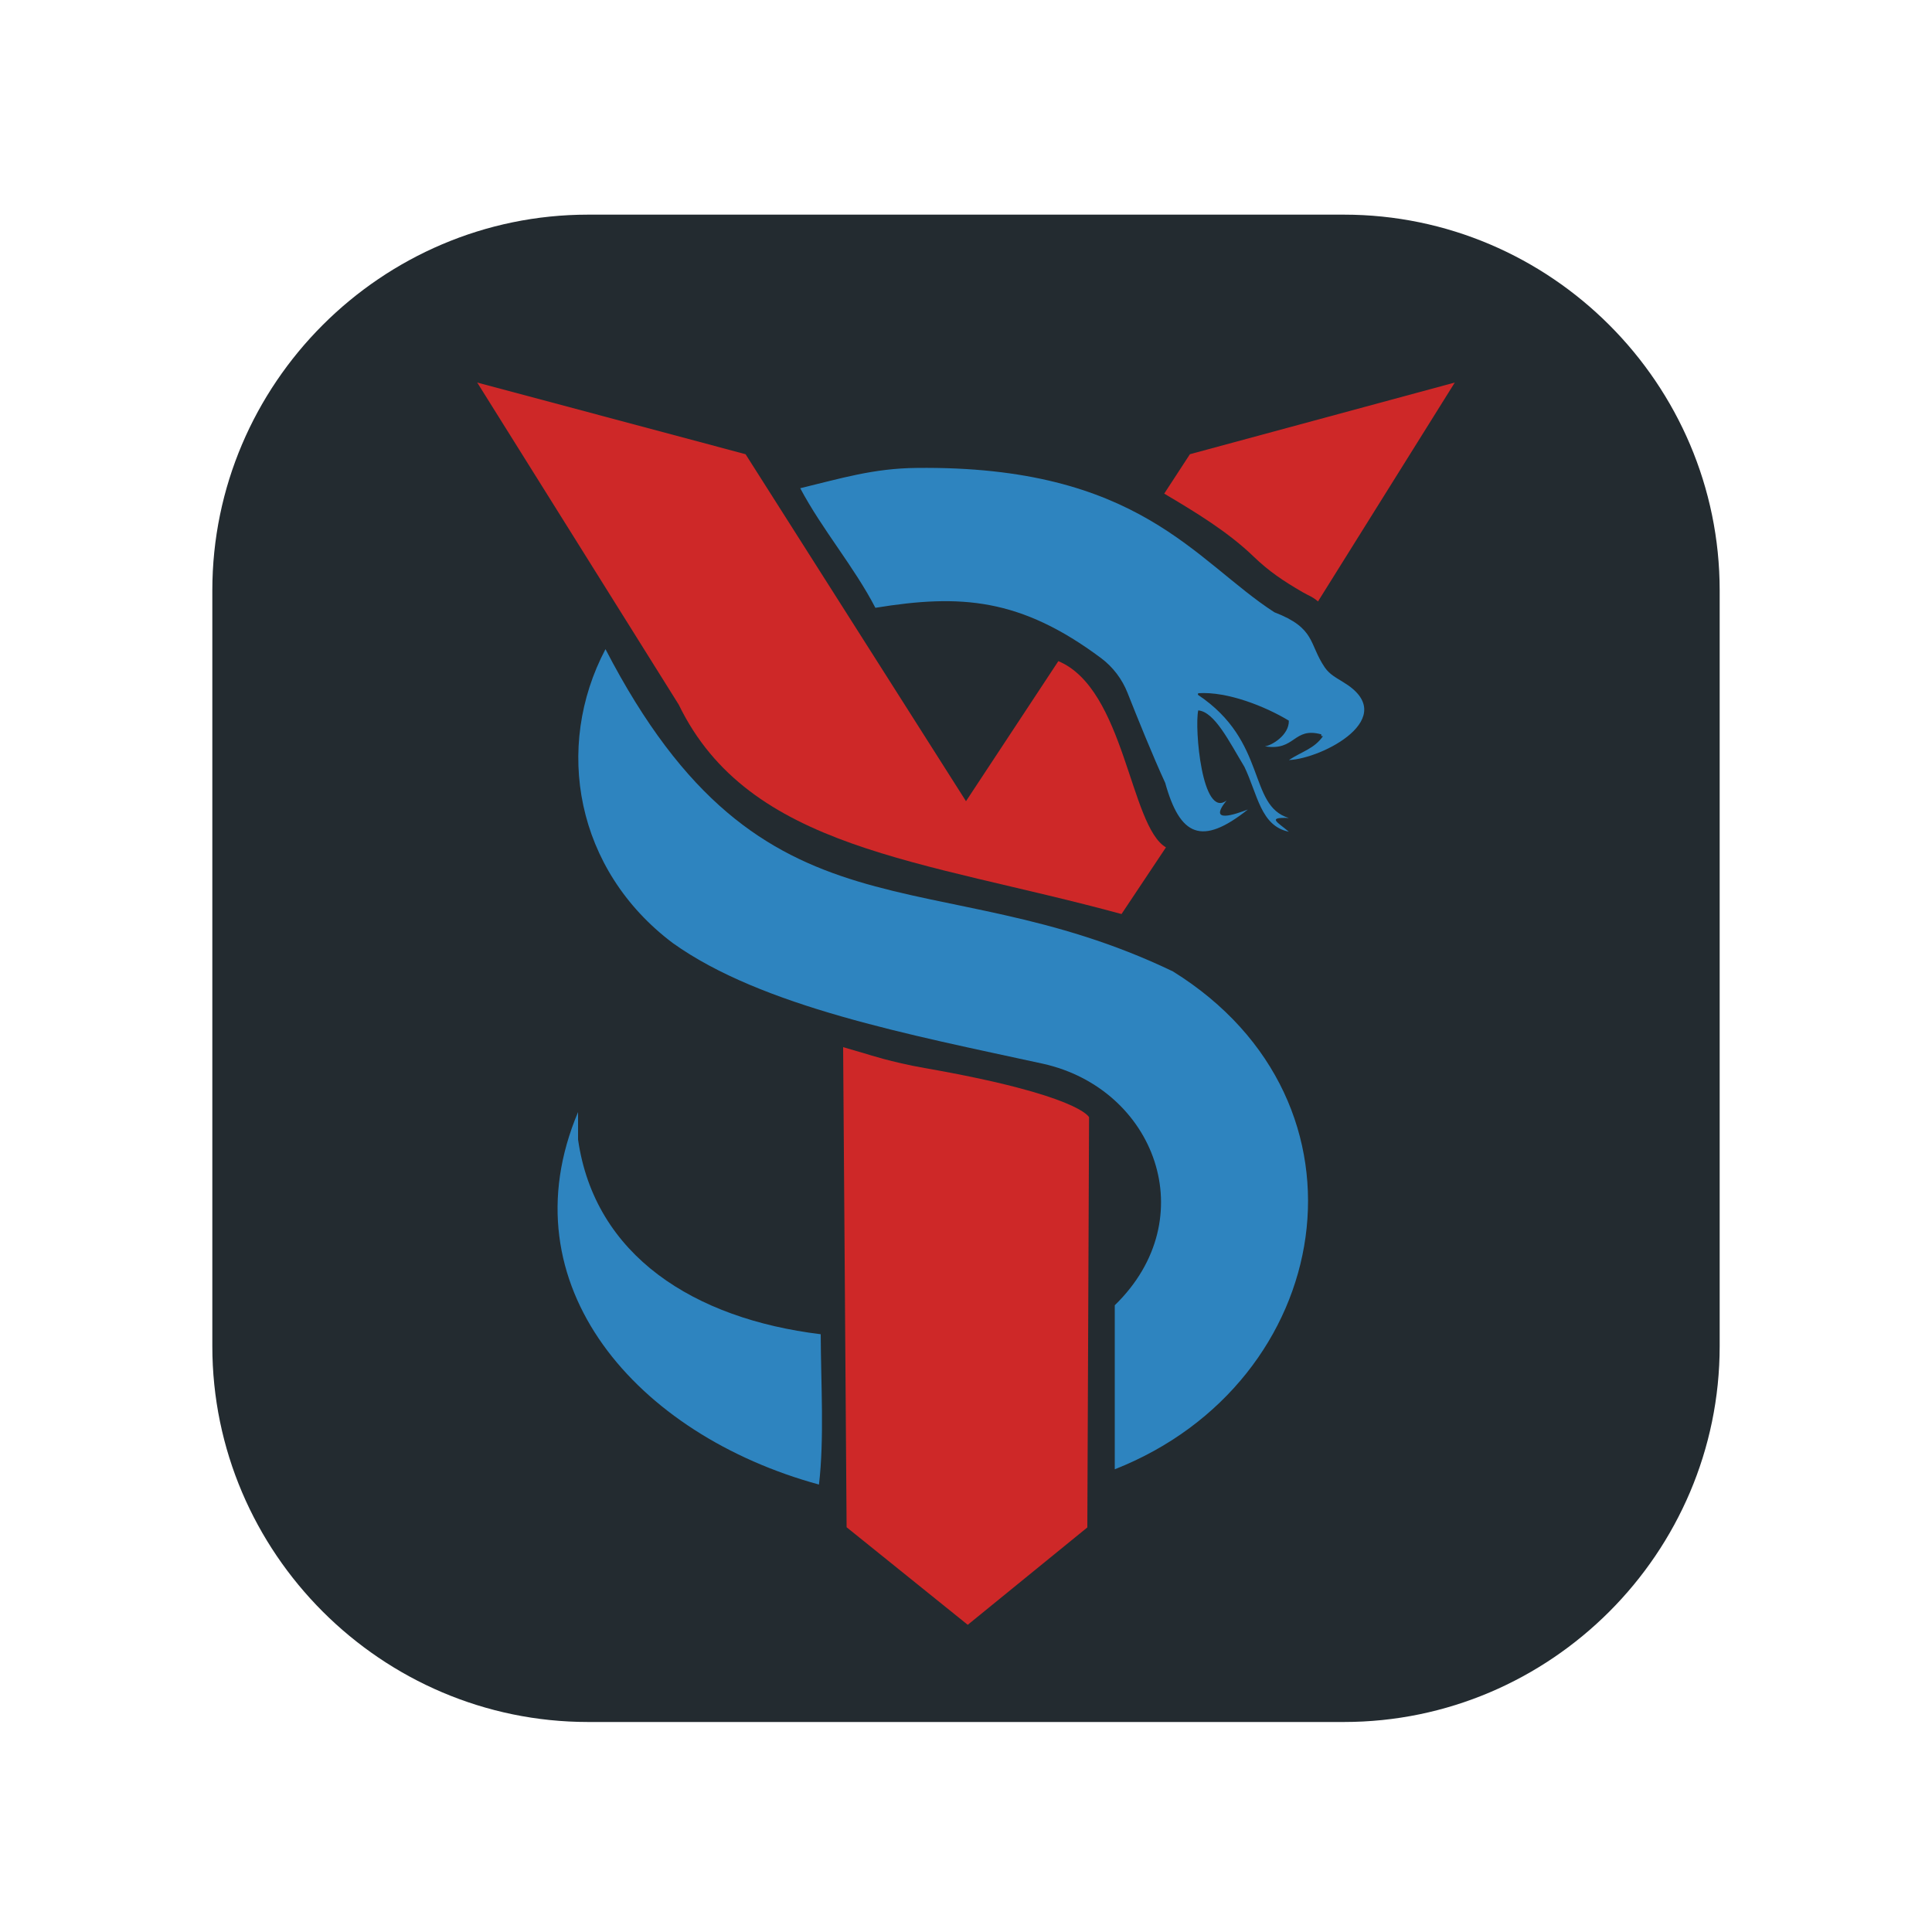
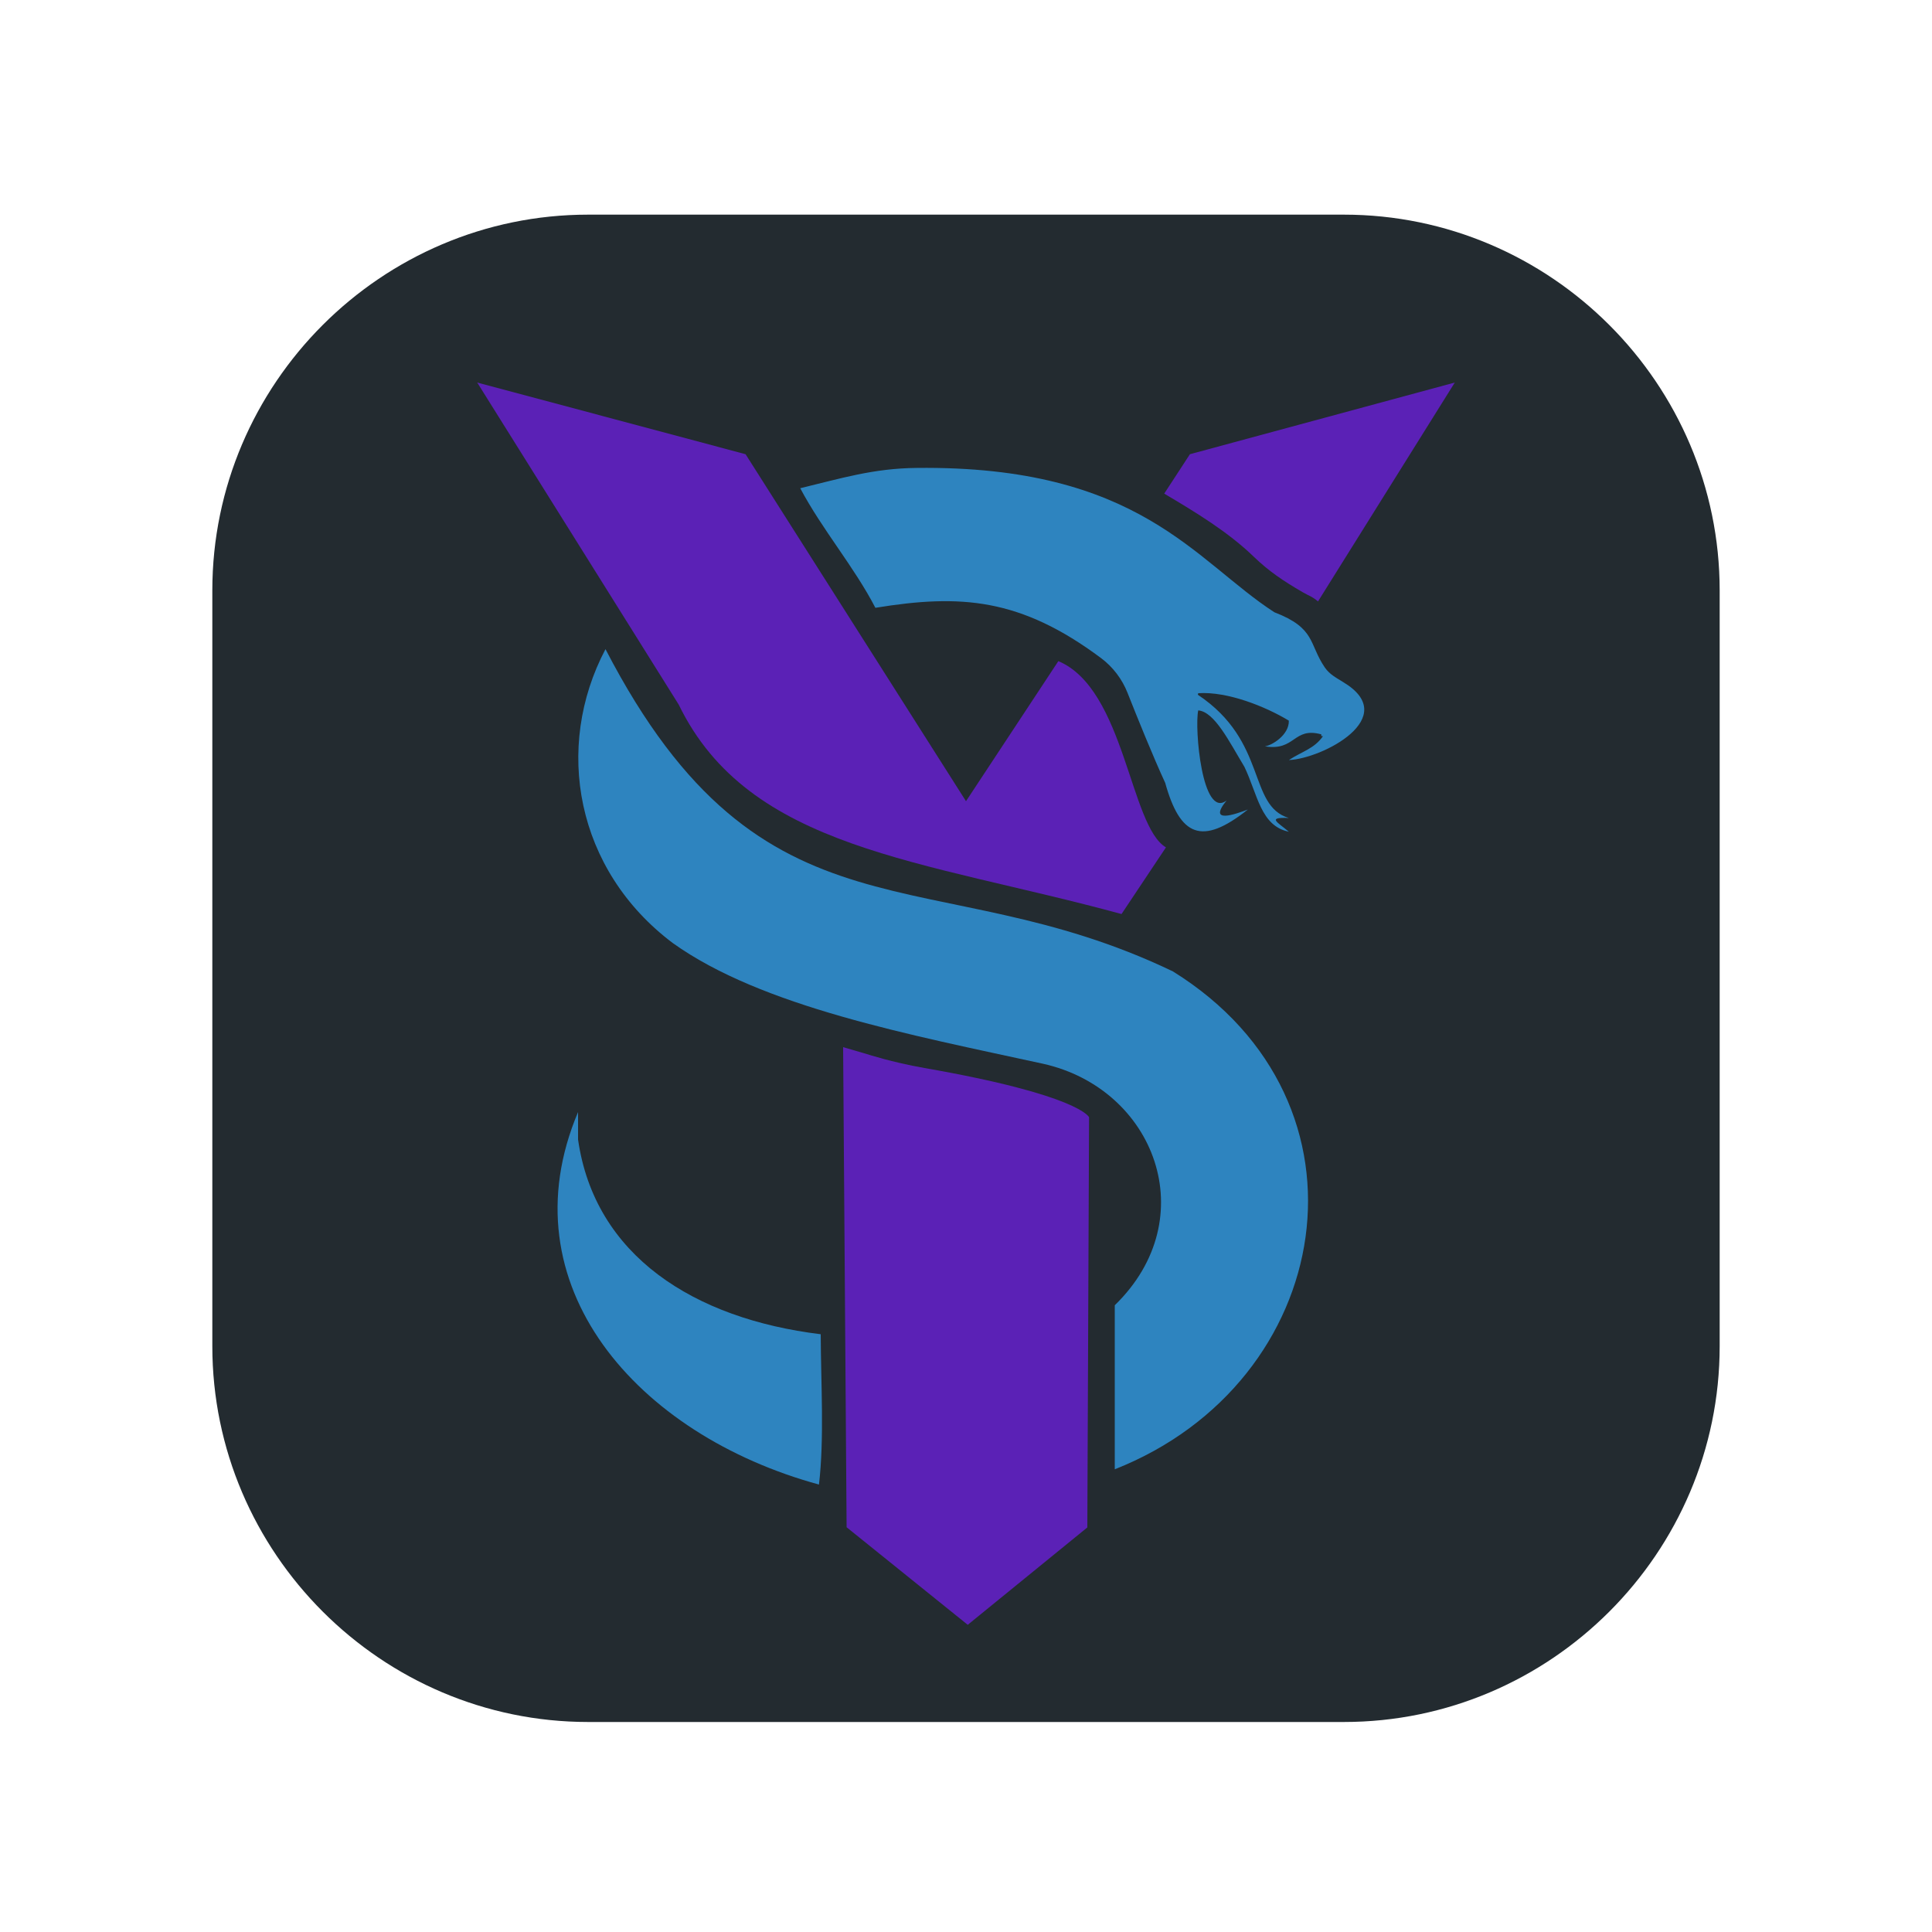
<svg xmlns="http://www.w3.org/2000/svg" version="1.1" id="Layer_1" x="0px" y="0px" viewBox="0 0 1000 1000" style="enable-background:new 0 0 1000 1000;" xml:space="preserve">
  <style type="text/css">
	.st0{fill:#232B30;}
	.st1{fill:#2E84BF;}
- 	.st2{fill:#CE2828;}
+ 	.st2{fill:#5B21B6;}
</style>
  <g id="Calque_2">
    <path class="st0" d="M304.4,891.3h391.2c107,0,194.5-87.5,194.5-194.5V305.6c0-107-87.5-194.5-194.5-194.5H304.4   c-107,0-194.5,87.5-194.5,194.5v391.2C109.9,803.8,197.5,891.3,304.4,891.3z" />
  </g>
  <g id="Calque_1">
    <path class="st1" d="M474.4,242.2c115.3-1.4,144.2,48.2,185.2,74.7c21.6,8.3,17.7,16.3,26.2,28.7c2.5,3.5,5.5,5,9.5,7.5   c30.3,18.2-10.8,39.6-28.2,40.3c7.1-4.6,13.2-5.9,17.7-12.4c-0.3,0-0.6,0-0.9,0c0-0.3,0-0.6,0-0.9c-14.6-4-13.3,8.8-29.2,6.2   c3.5-0.4,12.6-5.8,12.4-13.3c-11.9-7.2-31.6-15.2-46.9-14.2c-0.1,0.4-0.1,0.4-0.2,0.8c36.3,24.2,25.7,57.3,47.1,63.8   c-11.6-0.5-5.9,2.1,0,7.1c-14.6-3-16.1-19.2-23-33.6c-7.8-12.9-15.4-28.5-23.9-29.2c-2,9.2,2,56.4,14.7,46.6   c-10,12.3,4.4,7.2,11,4.7c-23.9,19-35.1,13.8-42.8-13.8c-6.2-13.4-14.6-34.2-19.5-46.6c-2.8-7.1-7.5-13.3-13.6-17.9   c-41.8-31.2-72.8-33.3-116.9-26.1c-11.1-21.4-27.5-40.4-38.9-61.9C435,247.7,452,242.4,474.4,242.2z" />
    <path class="st1" d="M313.4,336C395.3,494.3,482,442.7,607.1,502.8c109.3,67.9,83.8,212.8-30.1,257.7c0-28.3,0-56.6,0-84.9   c46.4-45.1,20.7-112.1-37.1-125c-68.8-15-145.6-29.5-191.7-62.5C298,450.3,286.6,386.8,313.4,336z" />
    <path class="st1" d="M424.8,690.6c0.1,25.4,1.9,53.9-0.9,77.8c-94.2-25.7-162.5-103.3-124.7-192.8c0,4.7,0,9.4,0,14.2   C307.8,650,359.3,682.6,424.8,690.6z" />
  </g>
  <g id="Calque_3">
    <path class="st2" d="M247,198l138.9,37.1L500,414.7l47.8-72.5c34.5,14.5,37,85.5,55.7,96.4l-23,34.5   C477,444.9,387.8,439.9,351.3,364.7C317.9,311.3,247.1,198.1,247,198z" />
    <path class="st2" d="M602.6,255.5c16.2,9.6,33.1,19.8,46.5,32.8c7.5,7.2,14.9,12.3,25.3,18.3c3.9,2.2,4.7,2.1,7.8,4.7L753,198   l-137.1,37.1L602.6,255.5z" />
    <path class="st2" d="M500.9,841l61.9-50.4l0.9-212.3c0,0-4.5-11.4-85.2-25.5c-17.1-3-29.7-7.2-29.8-7.2l-12.3-3.6l1.8,248.5   L500.9,841z" />
  </g>
</svg>
